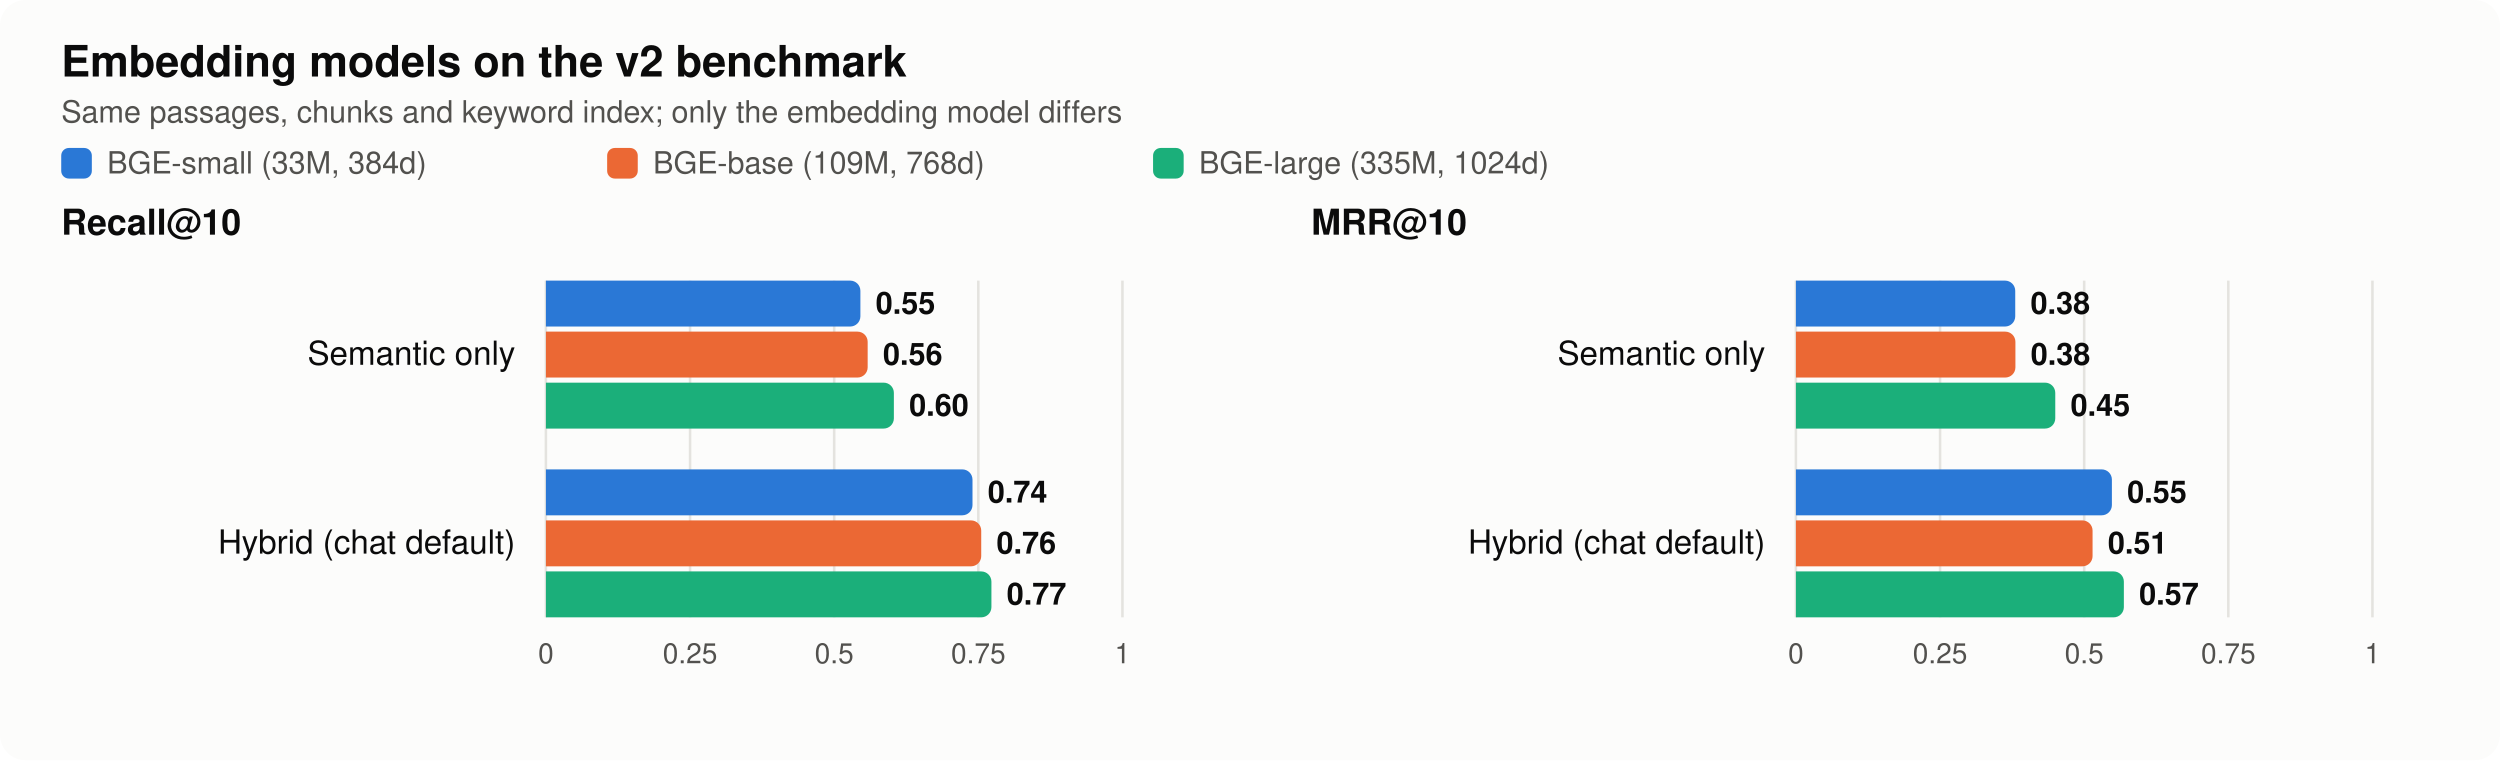
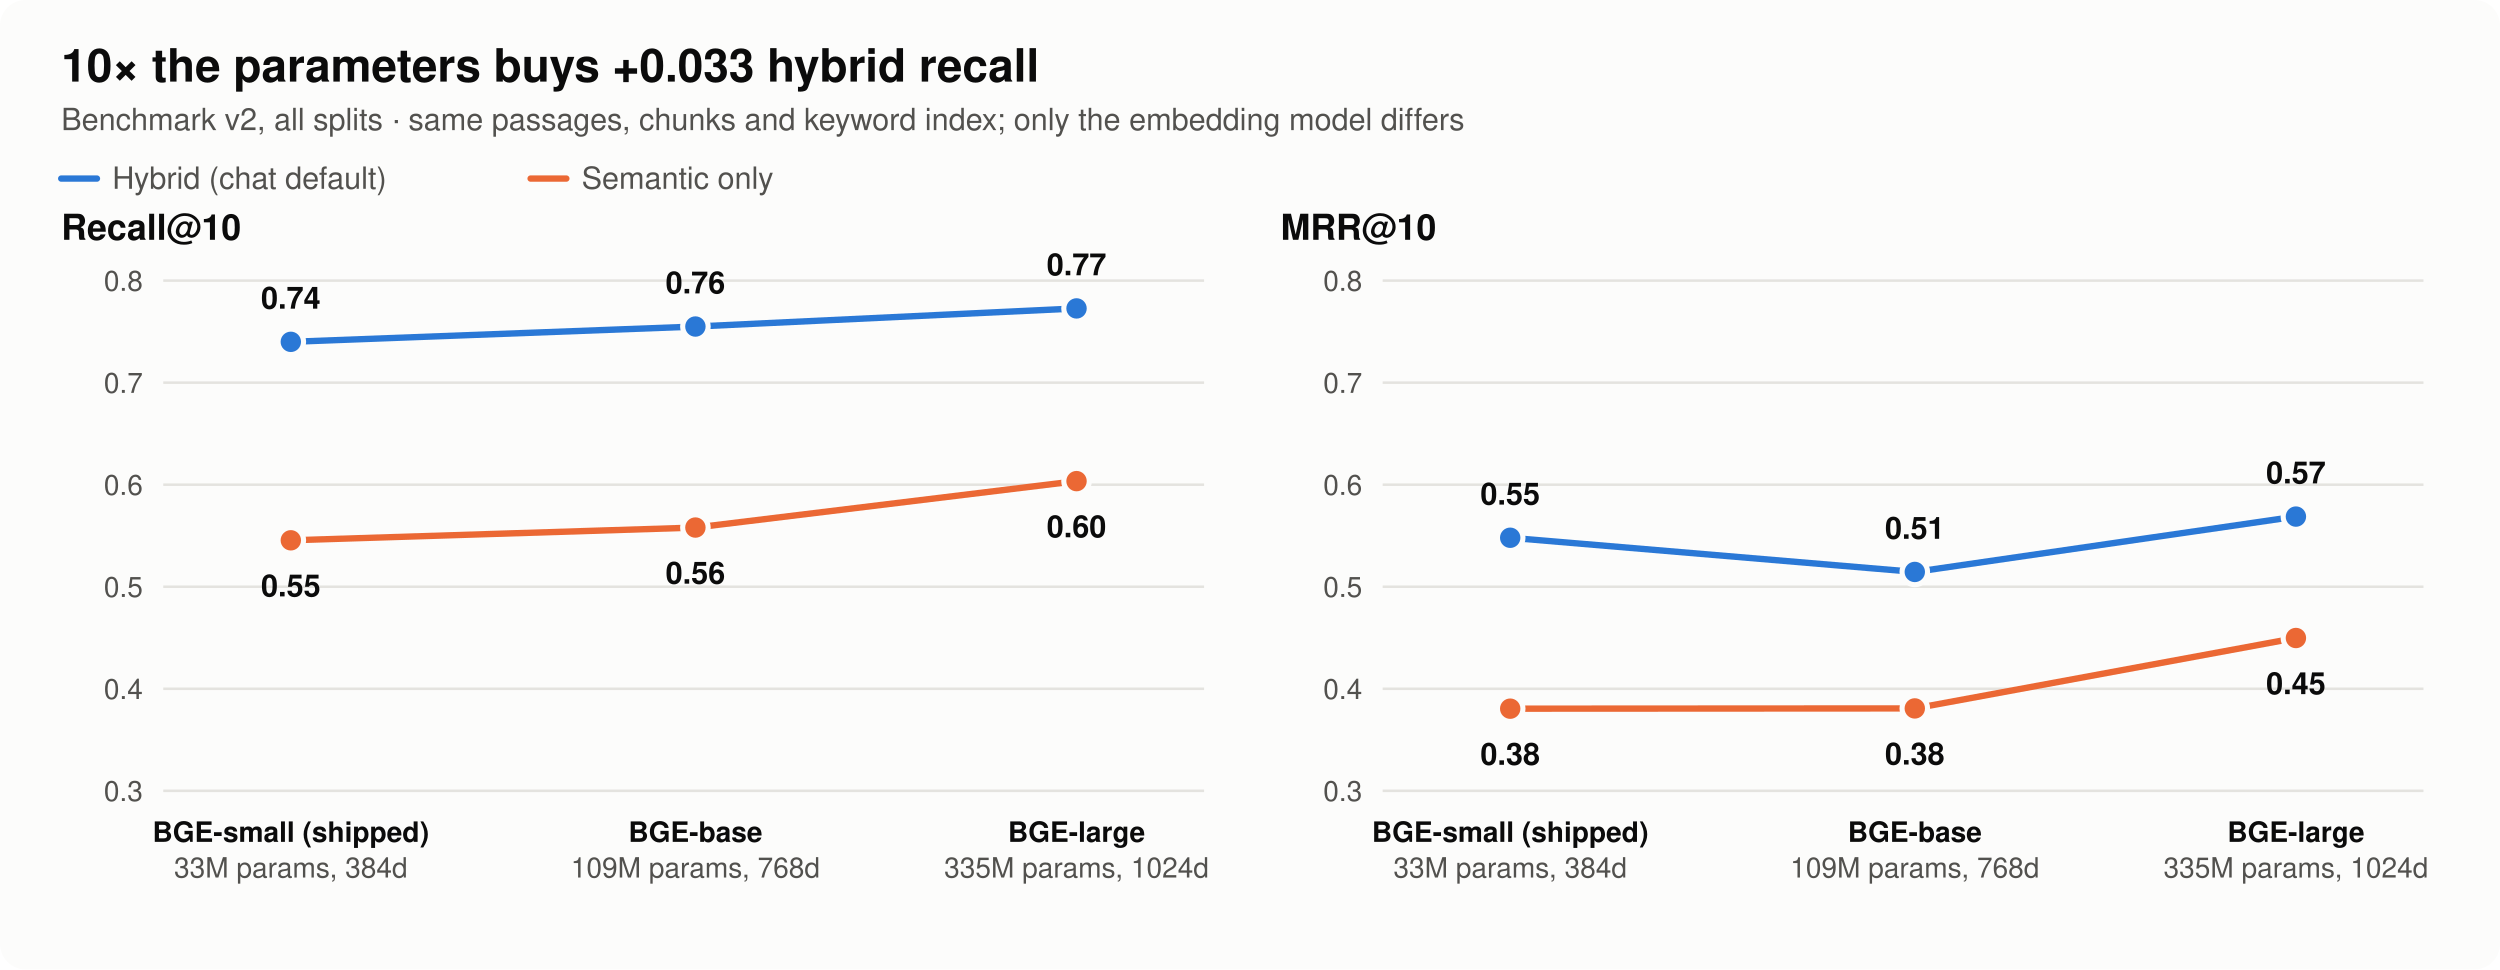
- <svg xmlns="http://www.w3.org/2000/svg" width="980" height="298" viewBox="0 0 980 298" font-family="-apple-system, 'Segoe UI', Helvetica, Arial, sans-serif" role="img" aria-labelledby="t d">
-   <rect width="980" height="298" rx="10" fill="#fcfcfb" />
-   <text x="24" y="30" font-size="17" font-weight="700" fill="#0b0b0b">Embedding models on the v2 benchmark</text>
-   <text x="24" y="48" font-size="12" fill="#52514e">Same passages, chunks and keyword index; only the embedding model differs</text>
-   <rect x="24" y="58" width="12" height="12" rx="3" fill="#2a78d6" />
-   <text x="42" y="68" font-size="12" fill="#52514e">BGE-small (33M, 384d)</text>
-   <rect x="238" y="58" width="12" height="12" rx="3" fill="#eb6834" />
-   <text x="256" y="68" font-size="12" fill="#52514e">BGE-base (109M, 768d)</text>
-   <rect x="452" y="58" width="12" height="12" rx="3" fill="#1baf7a" />
-   <text x="470" y="68" font-size="12" fill="#52514e">BGE-large (335M, 1024d)</text>
-   <text x="24.0" y="92" font-size="14" font-weight="600" fill="#0b0b0b">Recall@10</text>
-   <line x1="214.0" y1="110" x2="214.0" y2="242" stroke="#e4e3df" stroke-width="1" />
-   <text x="214.0" y="260" font-size="11" text-anchor="middle" fill="#52514e">0</text>
-   <line x1="270.5" y1="110" x2="270.5" y2="242" stroke="#e4e3df" stroke-width="1" />
-   <text x="270.5" y="260" font-size="11" text-anchor="middle" fill="#52514e">0.25</text>
-   <line x1="327.0" y1="110" x2="327.0" y2="242" stroke="#e4e3df" stroke-width="1" />
-   <text x="327.0" y="260" font-size="11" text-anchor="middle" fill="#52514e">0.5</text>
-   <line x1="383.5" y1="110" x2="383.5" y2="242" stroke="#e4e3df" stroke-width="1" />
-   <text x="383.5" y="260" font-size="11" text-anchor="middle" fill="#52514e">0.75</text>
-   <line x1="440.0" y1="110" x2="440.0" y2="242" stroke="#e4e3df" stroke-width="1" />
-   <text x="440.0" y="260" font-size="11" text-anchor="middle" fill="#52514e">1</text>
-   <text x="202.0" y="143.0" font-size="13" text-anchor="end" fill="#0b0b0b">Semantic only</text>
-   <path d="M214.0,110 h119.273 a4,4 0 0 1 4,4 v10 a4,4 0 0 1 -4,4 h-119.273 z" fill="#2a78d6" />
-   <text x="343.273" y="123.0" font-size="12" font-weight="600" fill="#0b0b0b">0.55</text>
-   <path d="M214.0,130 h122.126 a4,4 0 0 1 4,4 v10 a4,4 0 0 1 -4,4 h-122.126 z" fill="#eb6834" />
-   <text x="346.126" y="143.0" font-size="12" font-weight="600" fill="#0b0b0b">0.56</text>
-   <path d="M214.0,150 h132.399 a4,4 0 0 1 4,4 v10 a4,4 0 0 1 -4,4 h-132.399 z" fill="#1baf7a" />
-   <text x="356.399" y="163.0" font-size="12" font-weight="600" fill="#0b0b0b">0.60</text>
-   <text x="202.0" y="217.0" font-size="13" text-anchor="end" fill="#0b0b0b">Hybrid (chat default)</text>
-   <path d="M214.0,184 h163.217 a4,4 0 0 1 4,4 v10 a4,4 0 0 1 -4,4 h-163.217 z" fill="#2a78d6" />
-   <text x="387.217" y="197.0" font-size="12" font-weight="600" fill="#0b0b0b">0.74</text>
-   <path d="M214.0,204 h166.641 a4,4 0 0 1 4,4 v10 a4,4 0 0 1 -4,4 h-166.641 z" fill="#eb6834" />
-   <text x="390.641" y="217.0" font-size="12" font-weight="600" fill="#0b0b0b">0.76</text>
-   <path d="M214.0,224 h170.636 a4,4 0 0 1 4,4 v10 a4,4 0 0 1 -4,4 h-170.636 z" fill="#1baf7a" />
-   <text x="394.636" y="237.0" font-size="12" font-weight="600" fill="#0b0b0b">0.77</text>
-   <text x="514.0" y="92" font-size="14" font-weight="600" fill="#0b0b0b">MRR@10</text>
-   <line x1="704.0" y1="110" x2="704.0" y2="242" stroke="#e4e3df" stroke-width="1" />
-   <text x="704.0" y="260" font-size="11" text-anchor="middle" fill="#52514e">0</text>
-   <line x1="760.5" y1="110" x2="760.5" y2="242" stroke="#e4e3df" stroke-width="1" />
-   <text x="760.5" y="260" font-size="11" text-anchor="middle" fill="#52514e">0.25</text>
-   <line x1="817.0" y1="110" x2="817.0" y2="242" stroke="#e4e3df" stroke-width="1" />
-   <text x="817.0" y="260" font-size="11" text-anchor="middle" fill="#52514e">0.5</text>
-   <line x1="873.5" y1="110" x2="873.5" y2="242" stroke="#e4e3df" stroke-width="1" />
-   <text x="873.5" y="260" font-size="11" text-anchor="middle" fill="#52514e">0.75</text>
-   <line x1="930.0" y1="110" x2="930.0" y2="242" stroke="#e4e3df" stroke-width="1" />
-   <text x="930.0" y="260" font-size="11" text-anchor="middle" fill="#52514e">1</text>
-   <text x="692.0" y="143.0" font-size="13" text-anchor="end" fill="#0b0b0b">Semantic only</text>
-   <path d="M704.0,110 h81.974 a4,4 0 0 1 4,4 v10 a4,4 0 0 1 -4,4 h-81.974 z" fill="#2a78d6" />
-   <text x="795.974" y="123.0" font-size="12" font-weight="600" fill="#0b0b0b">0.38</text>
-   <path d="M704.0,130 h82.044 a4,4 0 0 1 4,4 v10 a4,4 0 0 1 -4,4 h-82.044 z" fill="#eb6834" />
-   <text x="796.044" y="143.0" font-size="12" font-weight="600" fill="#0b0b0b">0.38</text>
-   <path d="M704.0,150 h97.666 a4,4 0 0 1 4,4 v10 a4,4 0 0 1 -4,4 h-97.666 z" fill="#1baf7a" />
-   <text x="811.666" y="163.0" font-size="12" font-weight="600" fill="#0b0b0b">0.45</text>
-   <text x="692.0" y="217.0" font-size="13" text-anchor="end" fill="#0b0b0b">Hybrid (chat default)</text>
-   <path d="M704.0,184 h119.862 a4,4 0 0 1 4,4 v10 a4,4 0 0 1 -4,4 h-119.862 z" fill="#2a78d6" />
-   <text x="833.862" y="197.0" font-size="12" font-weight="600" fill="#0b0b0b">0.55</text>
-   <path d="M704.0,204 h112.288 a4,4 0 0 1 4,4 v10 a4,4 0 0 1 -4,4 h-112.288 z" fill="#eb6834" />
-   <text x="826.288" y="217.0" font-size="12" font-weight="600" fill="#0b0b0b">0.51</text>
-   <path d="M704.0,224 h124.554 a4,4 0 0 1 4,4 v10 a4,4 0 0 1 -4,4 h-124.554 z" fill="#1baf7a" />
-   <text x="838.554" y="237.0" font-size="12" font-weight="600" fill="#0b0b0b">0.57</text>
+ <svg xmlns="http://www.w3.org/2000/svg" width="980" height="380" viewBox="0 0 980 380" font-family="-apple-system, 'Segoe UI', Helvetica, Arial, sans-serif" role="img" aria-labelledby="t d">
+   <rect width="980" height="380" rx="10" fill="#fcfcfb" />
+   <text x="24.0" y="32.0" font-size="18" font-weight="700" text-anchor="start" fill="#0b0b0b">10× the parameters buys +0.033 hybrid recall</text>
+   <text x="24.0" y="51.0" font-size="12" font-weight="400" text-anchor="start" fill="#52514e">Benchmark v2, all splits · same passages, chunks and keyword index; only the embedding model differs</text>
+   <line x1="24" y1="70" x2="38" y2="70" stroke="#2a78d6" stroke-width="2.5" stroke-linecap="round" />
+   <text x="44.0" y="74.0" font-size="12" font-weight="400" text-anchor="start" fill="#52514e">Hybrid (chat default)</text>
+   <line x1="208" y1="70" x2="222" y2="70" stroke="#eb6834" stroke-width="2.5" stroke-linecap="round" />
+   <text x="228.0" y="74.0" font-size="12" font-weight="400" text-anchor="start" fill="#52514e">Semantic only</text>
+   <text x="24.0" y="94.0" font-size="14" font-weight="600" text-anchor="start" fill="#0b0b0b">Recall@10</text>
+   <line x1="64.0" y1="310.0" x2="472.0" y2="310.0" stroke="#e4e3df" />
+   <text x="56.0" y="314.0" font-size="11" font-weight="400" text-anchor="end" fill="#52514e">0.3</text>
+   <line x1="64.0" y1="270.0" x2="472.0" y2="270.0" stroke="#e4e3df" />
+   <text x="56.0" y="274.0" font-size="11" font-weight="400" text-anchor="end" fill="#52514e">0.4</text>
+   <line x1="64.0" y1="230.0" x2="472.0" y2="230.0" stroke="#e4e3df" />
+   <text x="56.0" y="234.0" font-size="11" font-weight="400" text-anchor="end" fill="#52514e">0.5</text>
+   <line x1="64.0" y1="190.0" x2="472.0" y2="190.0" stroke="#e4e3df" />
+   <text x="56.0" y="194.0" font-size="11" font-weight="400" text-anchor="end" fill="#52514e">0.6</text>
+   <line x1="64.0" y1="150.0" x2="472.0" y2="150.0" stroke="#e4e3df" />
+   <text x="56.0" y="154.0" font-size="11" font-weight="400" text-anchor="end" fill="#52514e">0.7</text>
+   <line x1="64.0" y1="110.0" x2="472.0" y2="110.0" stroke="#e4e3df" />
+   <text x="56.0" y="114.0" font-size="11" font-weight="400" text-anchor="end" fill="#52514e">0.8</text>
+   <text x="114.0" y="330.0" font-size="11" font-weight="600" text-anchor="middle" fill="#0b0b0b">BGE-small (shipped)</text>
+   <text x="114.0" y="344.0" font-size="11" font-weight="400" text-anchor="middle" fill="#52514e">33M params, 384d</text>
+   <text x="272.6" y="330.0" font-size="11" font-weight="600" text-anchor="middle" fill="#0b0b0b">BGE-base</text>
+   <text x="272.6" y="344.0" font-size="11" font-weight="400" text-anchor="middle" fill="#52514e">109M params, 768d</text>
+   <text x="422.0" y="330.0" font-size="11" font-weight="600" text-anchor="middle" fill="#0b0b0b">BGE-large</text>
+   <text x="422.0" y="344.0" font-size="11" font-weight="400" text-anchor="middle" fill="#52514e">335M params, 1024d</text>
+   <polyline points="114.0,134.0 272.6,128.0 422.0,120.9" fill="none" stroke="#2a78d6" stroke-width="2.5" stroke-linejoin="round" stroke-linecap="round" />
+   <polyline points="114.0,211.8 272.6,206.8 422.0,188.6" fill="none" stroke="#eb6834" stroke-width="2.5" stroke-linejoin="round" stroke-linecap="round" />
+   <circle cx="114.0" cy="134.0" r="5" fill="#2a78d6" stroke="#fcfcfb" stroke-width="2" />
+   <text x="114.0" y="121.0" font-size="12" font-weight="600" text-anchor="middle" fill="#0b0b0b">0.74</text>
+   <circle cx="272.6" cy="128.0" r="5" fill="#2a78d6" stroke="#fcfcfb" stroke-width="2" />
+   <text x="272.6" y="115.0" font-size="12" font-weight="600" text-anchor="middle" fill="#0b0b0b">0.76</text>
+   <circle cx="422.0" cy="120.9" r="5" fill="#2a78d6" stroke="#fcfcfb" stroke-width="2" />
+   <text x="422.0" y="107.9" font-size="12" font-weight="600" text-anchor="middle" fill="#0b0b0b">0.77</text>
+   <circle cx="114.0" cy="211.8" r="5" fill="#eb6834" stroke="#fcfcfb" stroke-width="2" />
+   <text x="114.0" y="233.8" font-size="12" font-weight="600" text-anchor="middle" fill="#0b0b0b">0.55</text>
+   <circle cx="272.6" cy="206.8" r="5" fill="#eb6834" stroke="#fcfcfb" stroke-width="2" />
+   <text x="272.6" y="228.8" font-size="12" font-weight="600" text-anchor="middle" fill="#0b0b0b">0.56</text>
+   <circle cx="422.0" cy="188.6" r="5" fill="#eb6834" stroke="#fcfcfb" stroke-width="2" />
+   <text x="422.0" y="210.6" font-size="12" font-weight="600" text-anchor="middle" fill="#0b0b0b">0.60</text>
+   <text x="502.0" y="94.0" font-size="14" font-weight="600" text-anchor="start" fill="#0b0b0b">MRR@10</text>
+   <line x1="542.0" y1="310.0" x2="950.0" y2="310.0" stroke="#e4e3df" />
+   <text x="534.0" y="314.0" font-size="11" font-weight="400" text-anchor="end" fill="#52514e">0.3</text>
+   <line x1="542.0" y1="270.0" x2="950.0" y2="270.0" stroke="#e4e3df" />
+   <text x="534.0" y="274.0" font-size="11" font-weight="400" text-anchor="end" fill="#52514e">0.4</text>
+   <line x1="542.0" y1="230.0" x2="950.0" y2="230.0" stroke="#e4e3df" />
+   <text x="534.0" y="234.0" font-size="11" font-weight="400" text-anchor="end" fill="#52514e">0.5</text>
+   <line x1="542.0" y1="190.0" x2="950.0" y2="190.0" stroke="#e4e3df" />
+   <text x="534.0" y="194.0" font-size="11" font-weight="400" text-anchor="end" fill="#52514e">0.6</text>
+   <line x1="542.0" y1="150.0" x2="950.0" y2="150.0" stroke="#e4e3df" />
+   <text x="534.0" y="154.0" font-size="11" font-weight="400" text-anchor="end" fill="#52514e">0.7</text>
+   <line x1="542.0" y1="110.0" x2="950.0" y2="110.0" stroke="#e4e3df" />
+   <text x="534.0" y="114.0" font-size="11" font-weight="400" text-anchor="end" fill="#52514e">0.8</text>
+   <text x="592.0" y="330.0" font-size="11" font-weight="600" text-anchor="middle" fill="#0b0b0b">BGE-small (shipped)</text>
+   <text x="592.0" y="344.0" font-size="11" font-weight="400" text-anchor="middle" fill="#52514e">33M params, 384d</text>
+   <text x="750.6" y="330.0" font-size="11" font-weight="600" text-anchor="middle" fill="#0b0b0b">BGE-base</text>
+   <text x="750.6" y="344.0" font-size="11" font-weight="400" text-anchor="middle" fill="#52514e">109M params, 768d</text>
+   <text x="900.0" y="330.0" font-size="11" font-weight="600" text-anchor="middle" fill="#0b0b0b">BGE-large</text>
+   <text x="900.0" y="344.0" font-size="11" font-weight="400" text-anchor="middle" fill="#52514e">335M params, 1024d</text>
+   <polyline points="592.0,210.8 750.6,224.2 900.0,202.5" fill="none" stroke="#2a78d6" stroke-width="2.5" stroke-linejoin="round" stroke-linecap="round" />
+   <polyline points="592.0,277.8 750.6,277.7 900.0,250.1" fill="none" stroke="#eb6834" stroke-width="2.5" stroke-linejoin="round" stroke-linecap="round" />
+   <circle cx="592.0" cy="210.8" r="5" fill="#2a78d6" stroke="#fcfcfb" stroke-width="2" />
+   <text x="592.0" y="197.8" font-size="12" font-weight="600" text-anchor="middle" fill="#0b0b0b">0.55</text>
+   <circle cx="750.6" cy="224.2" r="5" fill="#2a78d6" stroke="#fcfcfb" stroke-width="2" />
+   <text x="750.6" y="211.2" font-size="12" font-weight="600" text-anchor="middle" fill="#0b0b0b">0.51</text>
+   <circle cx="900.0" cy="202.5" r="5" fill="#2a78d6" stroke="#fcfcfb" stroke-width="2" />
+   <text x="900.0" y="189.5" font-size="12" font-weight="600" text-anchor="middle" fill="#0b0b0b">0.57</text>
+   <circle cx="592.0" cy="277.8" r="5" fill="#eb6834" stroke="#fcfcfb" stroke-width="2" />
+   <text x="592.0" y="299.8" font-size="12" font-weight="600" text-anchor="middle" fill="#0b0b0b">0.38</text>
+   <circle cx="750.6" cy="277.7" r="5" fill="#eb6834" stroke="#fcfcfb" stroke-width="2" />
+   <text x="750.6" y="299.7" font-size="12" font-weight="600" text-anchor="middle" fill="#0b0b0b">0.38</text>
+   <circle cx="900.0" cy="250.1" r="5" fill="#eb6834" stroke="#fcfcfb" stroke-width="2" />
+   <text x="900.0" y="272.1" font-size="12" font-weight="600" text-anchor="middle" fill="#0b0b0b">0.45</text>
</svg>
